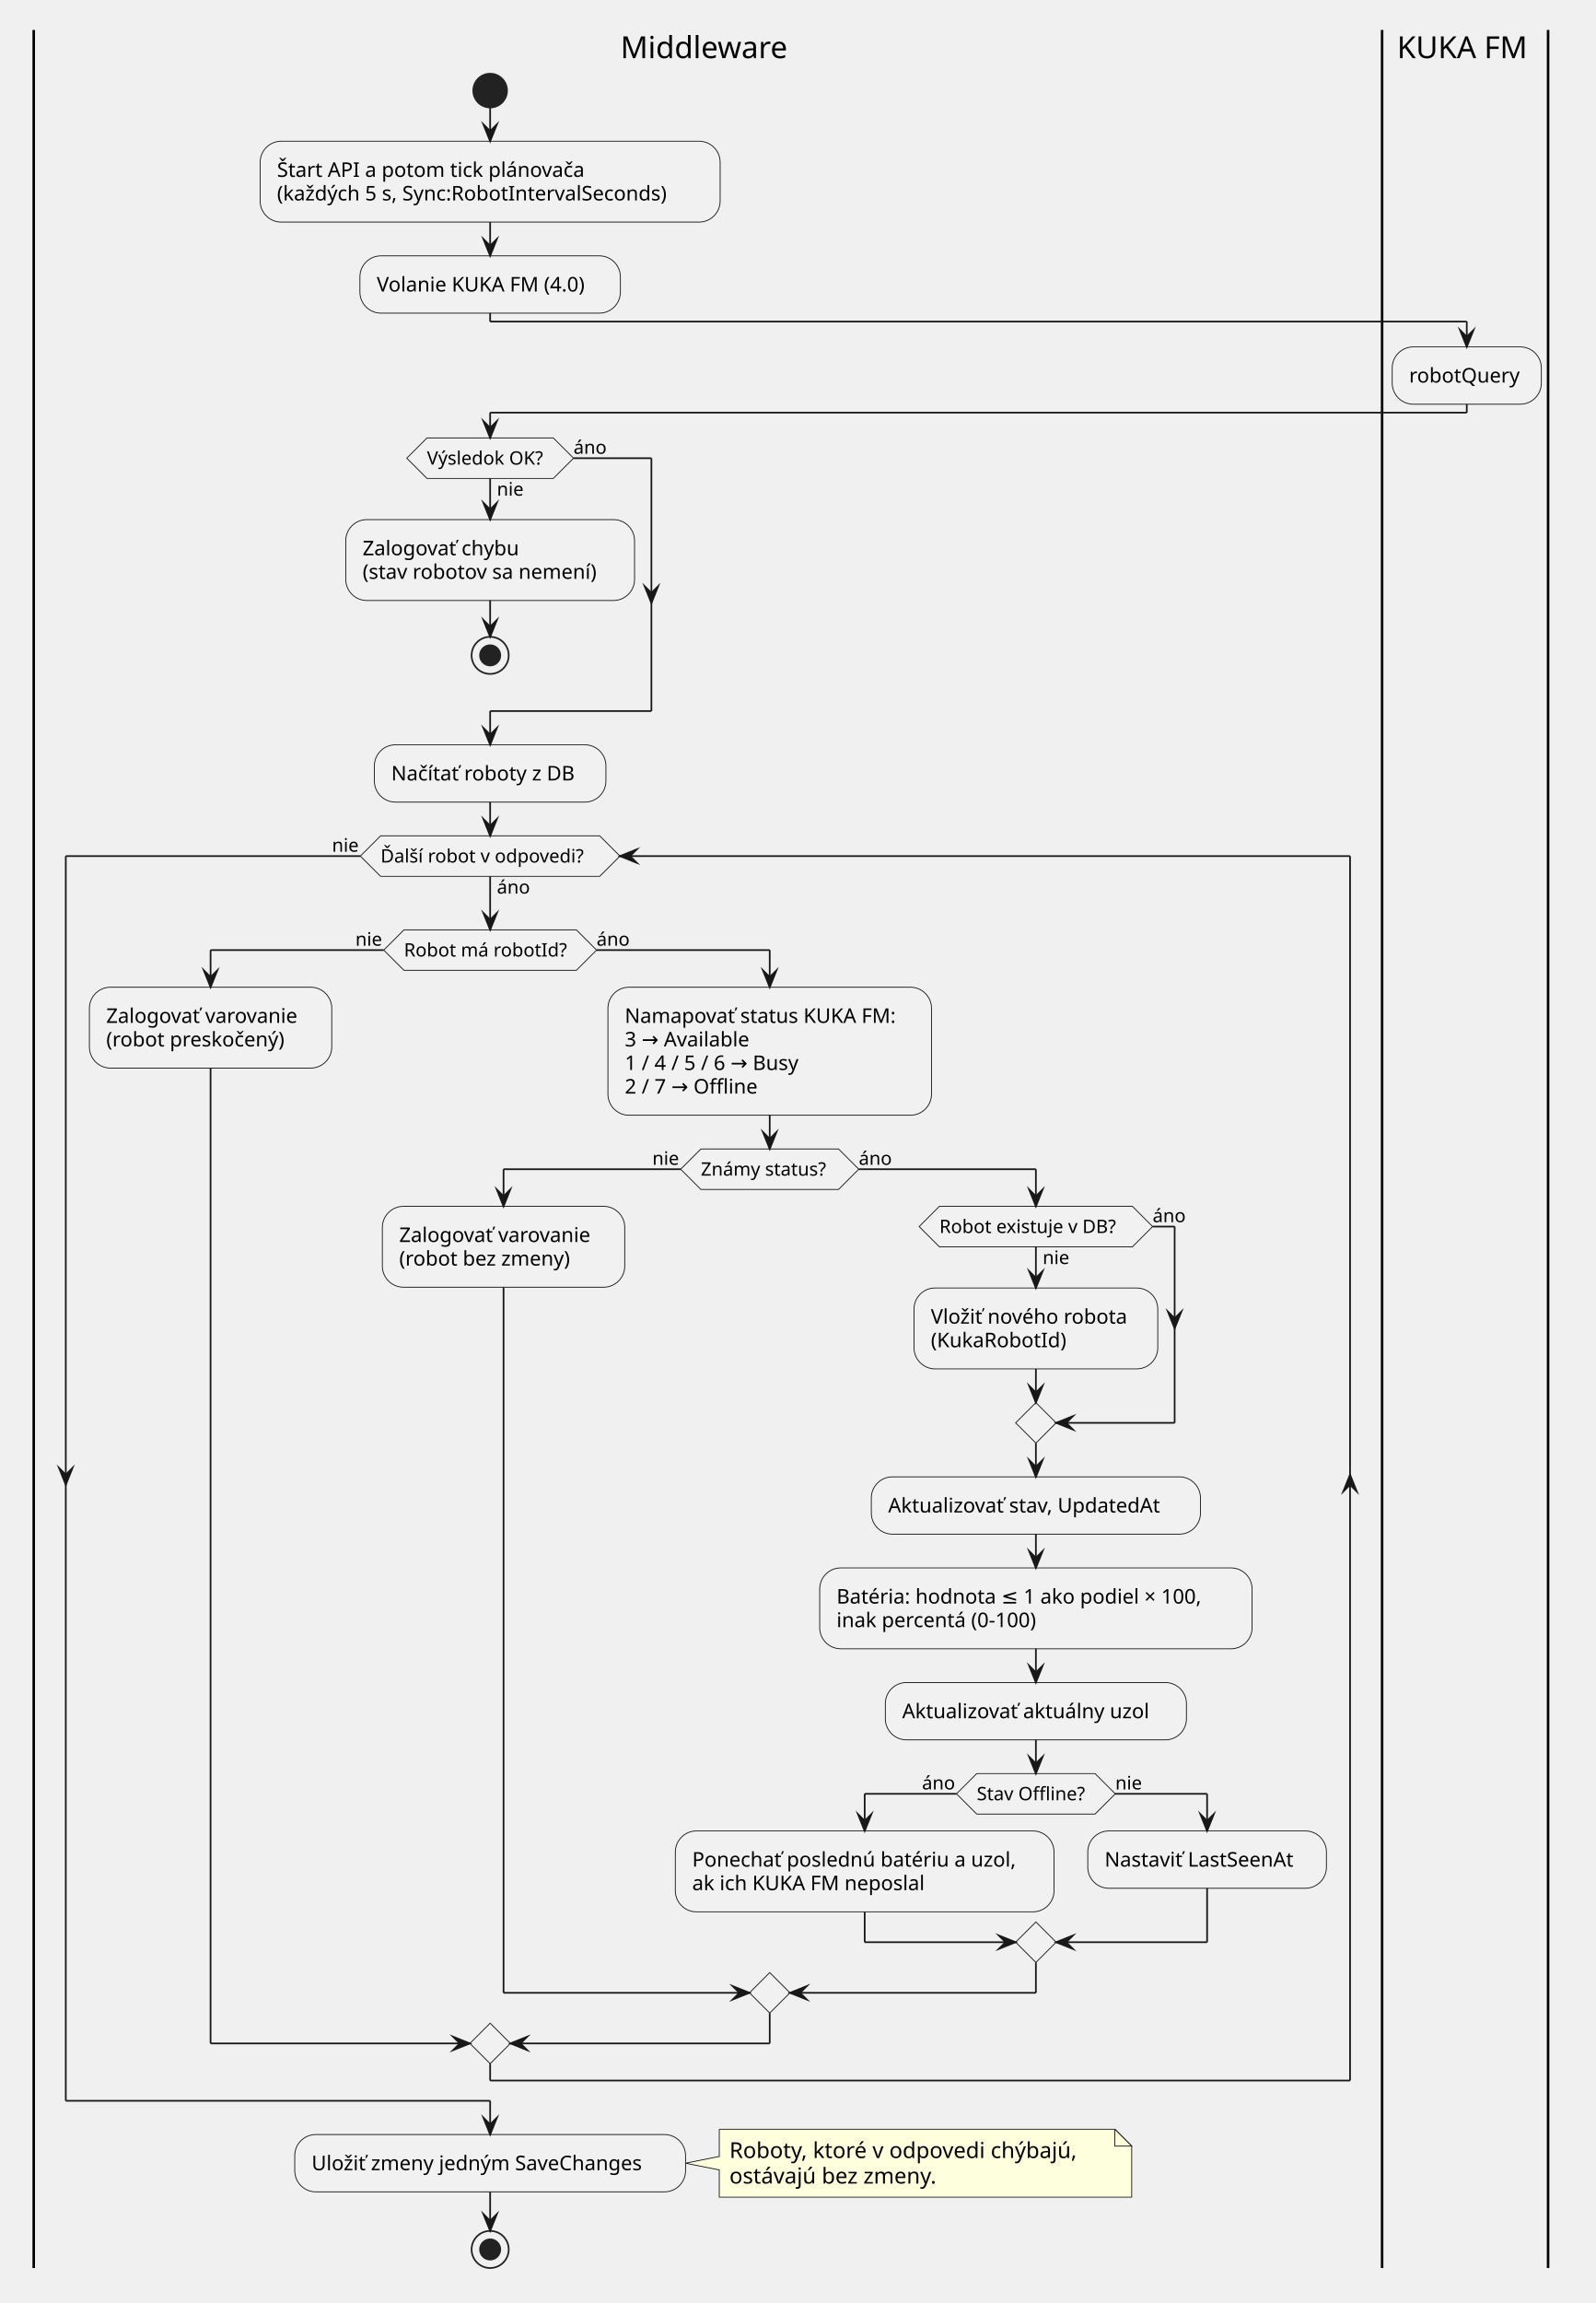
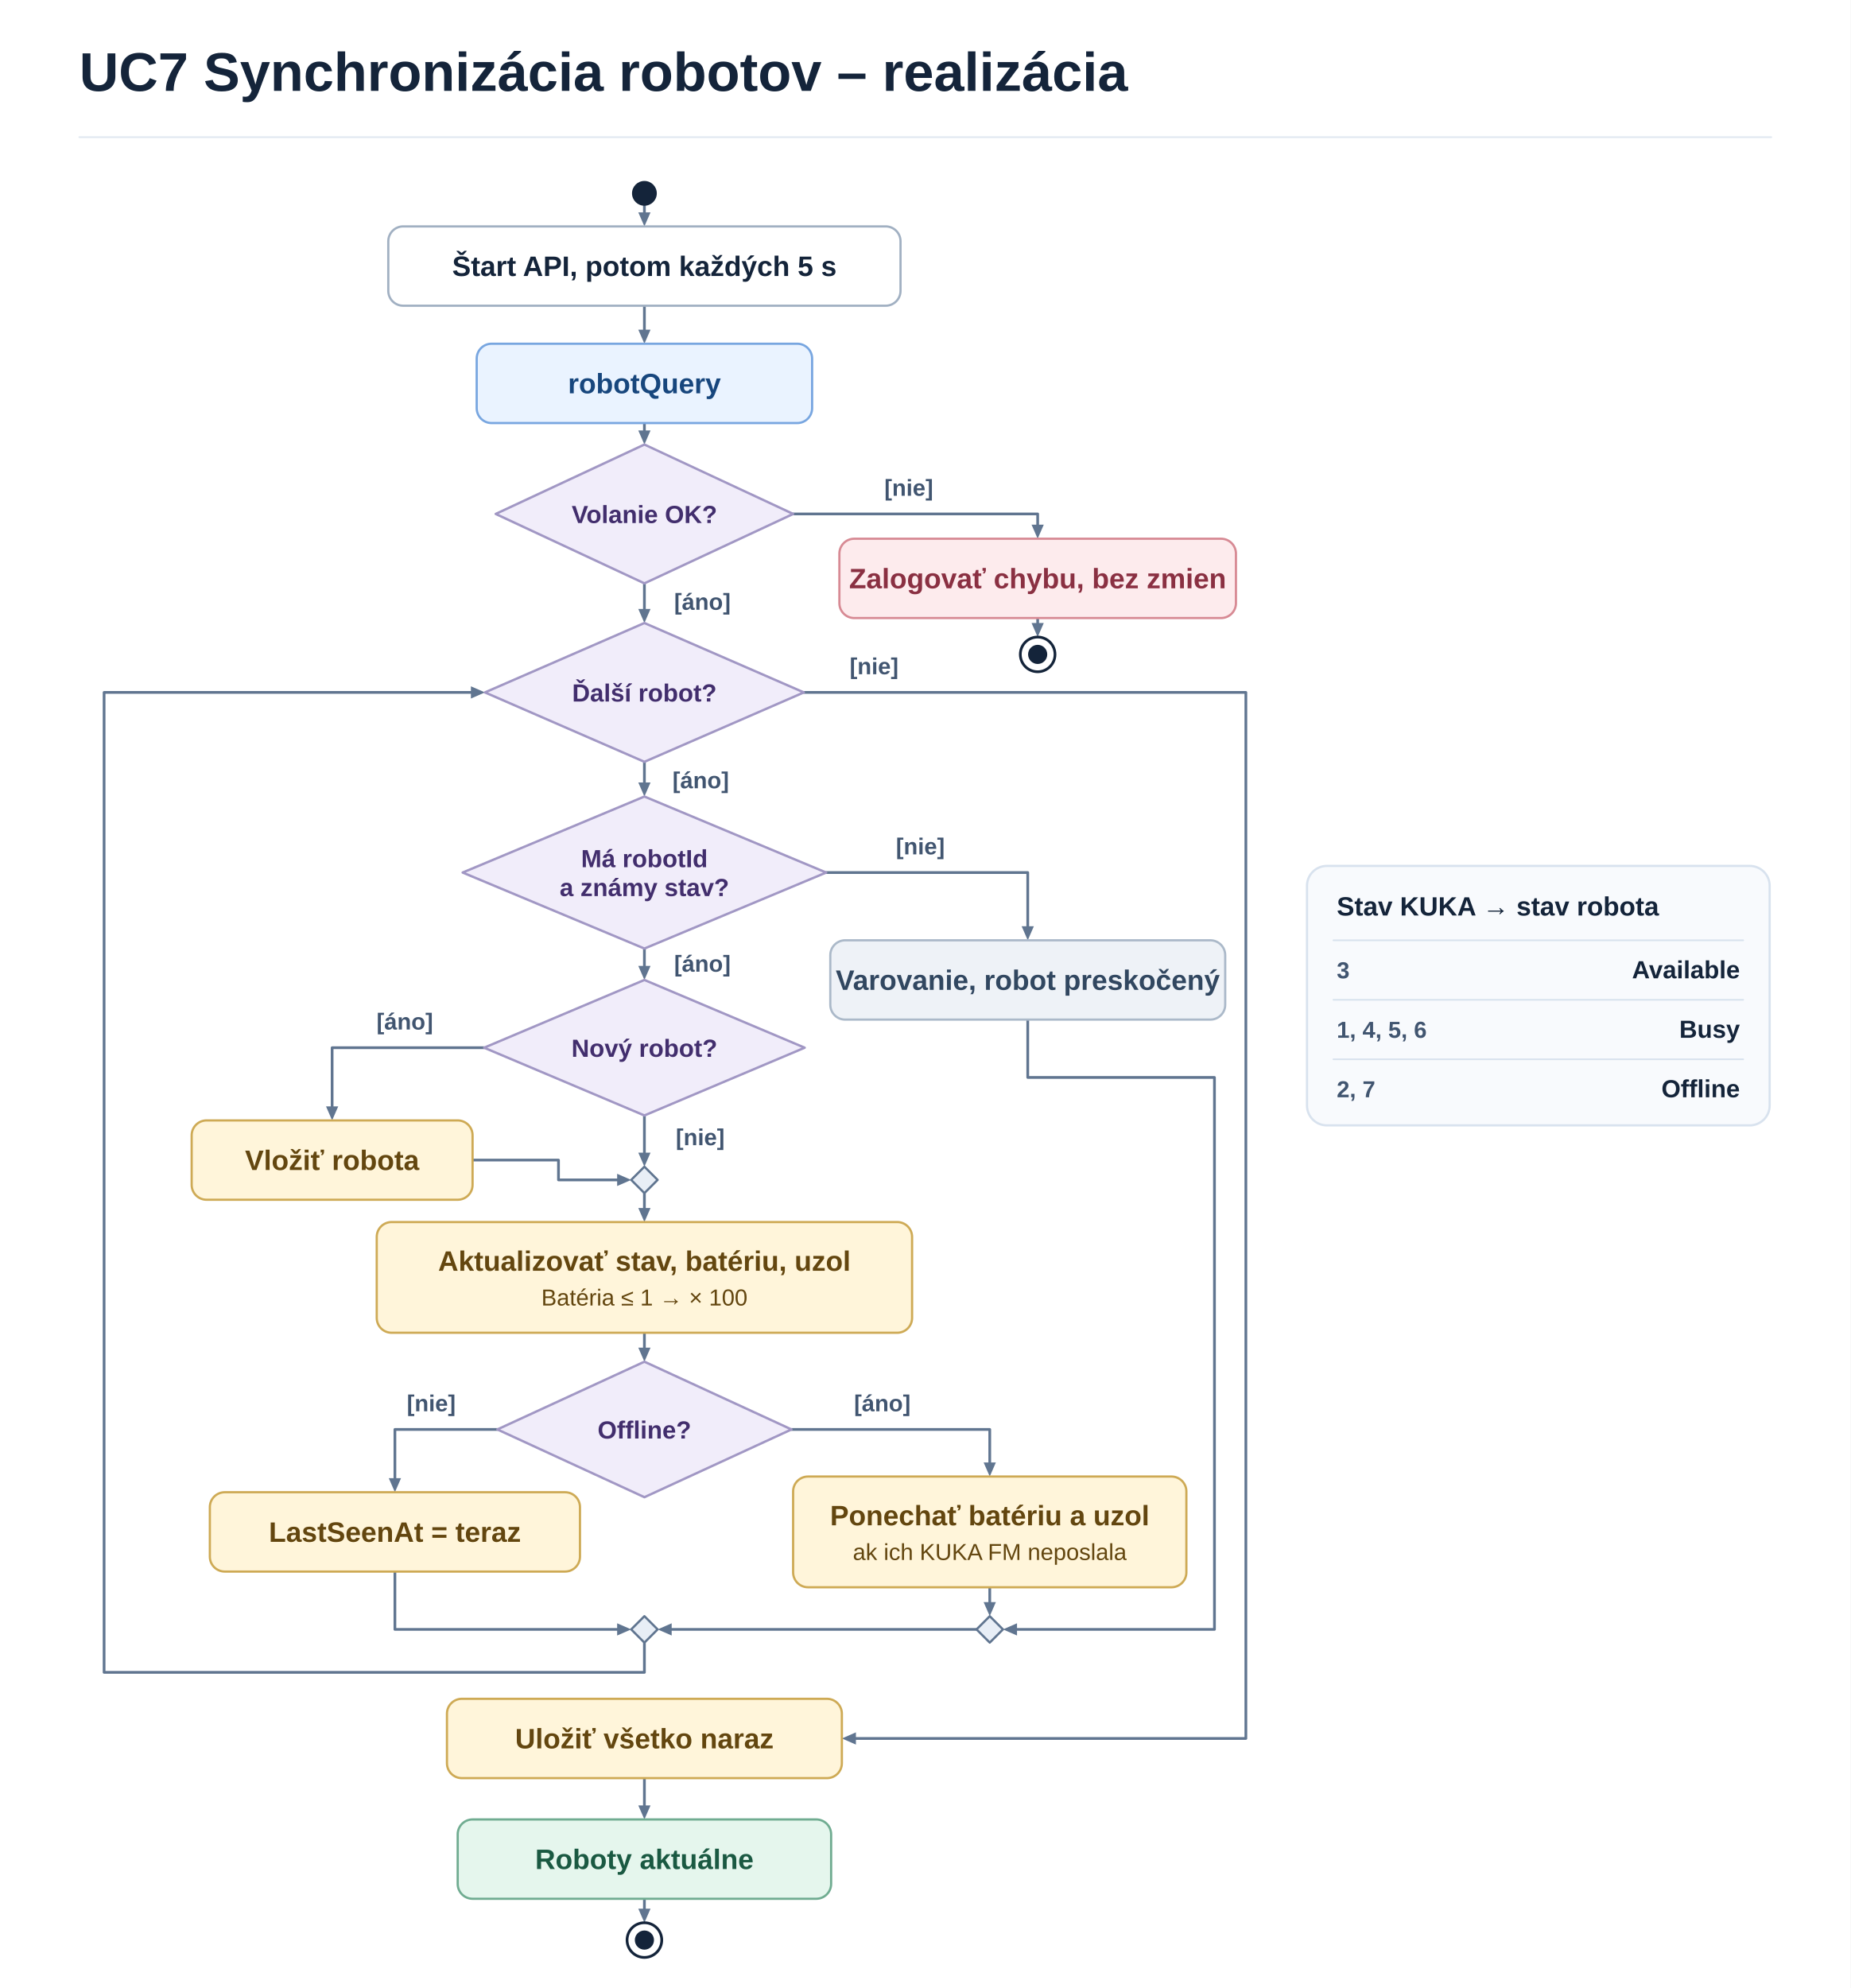
- <svg xmlns="http://www.w3.org/2000/svg" version="1.1" data-diagram-type="ACTIVITY" style="width:946px;height:1365px;background:#FFFFFF;" width="946px" height="1365px" viewBox="0 0 946 1365" zoomAndPan="magnify" preserveAspectRatio="none" contentStyleType="text/css">
-   <defs />
-   <g font-family="sans-serif" lengthAdjust="spacing">
-     <rect x="20" y="17.745" width="899.667" height="20.953" fill="none" style="stroke:none;" />
-     <ellipse cx="290.594" cy="53.698" rx="10" ry="10" fill="#222" style="stroke:#222;stroke-width:1;" />
-     <rect x="154.24" y="83.698" width="272.709" height="47.938" fill="#F1F1F1" style="stroke:#181818;stroke-width:0.5;" rx="12.5" ry="12.5" />
-     <text x="164.24" y="104.837" fill="#000" font-size="12" textLength="196.664">Štart API a potom tick plánovača</text>
-     <text x="164.24" y="118.806" fill="#000" font-size="12" textLength="252.709">(každých 5 s, Sync:RobotIntervalSeconds)</text>
-     <rect x="213.375" y="151.636" width="154.438" height="33.969" fill="#F1F1F1" style="stroke:#181818;stroke-width:0.5;" rx="12.5" ry="12.5" />
-     <text x="223.375" y="172.774" fill="#000" font-size="12" textLength="134.438">Volanie KUKA FM (4.0)</text>
-     <rect x="204.99" y="307.976" width="171.207" height="47.938" fill="#F1F1F1" style="stroke:#181818;stroke-width:0.5;" rx="12.5" ry="12.5" />
-     <text x="214.99" y="329.114" fill="#000" font-size="12" textLength="100.711">Zalogovať chybu</text>
-     <text x="214.99" y="343.083" fill="#000" font-size="12" textLength="151.207">(stav robotov sa nemení)</text>
-     <ellipse cx="290.594" cy="388.444" rx="11" ry="11" fill="none" style="stroke:#222;stroke-width:1;" />
-     <ellipse cx="290.594" cy="388.444" rx="6" ry="6" fill="#222" style="stroke:#222;stroke-width:1;" />
-     <polygon points="253.155,259.573,328.033,259.573,340.033,271.573,328.033,283.573,253.155,283.573,241.155,271.573,253.155,259.573" fill="#F1F1F1" style="stroke:#181818;stroke-width:0.5;stroke-linejoin:miter;stroke-miterlimit:10;" />
-     <text x="294.594" y="293.784" fill="#000" font-size="11" textLength="16.795">nie</text>
-     <text x="253.155" y="275.381" fill="#000" font-size="11" textLength="74.878">Výsledok OK?</text>
-     <text x="340.033" y="268.979" fill="#000" font-size="11" textLength="20.442">áno</text>
-     <rect x="221.953" y="441.444" width="137.281" height="33.969" fill="#F1F1F1" style="stroke:#181818;stroke-width:0.5;" rx="12.5" ry="12.5" />
-     <text x="231.953" y="462.583" fill="#000" font-size="12" textLength="117.281">Načítať roboty z DB</text>
-     <polygon points="239.499,551.124,341.689,551.124,353.689,563.124,341.689,575.124,239.499,575.124,227.499,563.124,239.499,551.124" fill="#F1F1F1" style="stroke:#181818;stroke-width:0.5;stroke-linejoin:miter;stroke-miterlimit:10;" />
-     <text x="239.499" y="566.932" fill="#000" font-size="11" textLength="102.19">Robot má robotId?</text>
-     <text x="210.703" y="560.529" fill="#000" font-size="11" textLength="16.795">nie</text>
-     <text x="353.689" y="560.529" fill="#000" font-size="11" textLength="20.442">áno</text>
-     <rect x="53" y="585.124" width="143.691" height="47.938" fill="#F1F1F1" style="stroke:#181818;stroke-width:0.5;" rx="12.5" ry="12.5" />
-     <text x="63" y="606.262" fill="#000" font-size="12" textLength="123.691">Zalogovať varovanie</text>
-     <text x="63" y="620.231" fill="#000" font-size="12" textLength="114.281">(robot preskočený)</text>
-     <rect x="360.423" y="585.124" width="191.838" height="75.875" fill="#F1F1F1" style="stroke:#181818;stroke-width:0.5;" rx="12.5" ry="12.5" />
-     <text x="370.423" y="606.262" fill="#000" font-size="12" textLength="171.838">Namapovať status KUKA FM:</text>
-     <text x="370.423" y="620.231" fill="#000" font-size="12" textLength="80.338">3 → Available</text>
-     <text x="370.423" y="634.2" fill="#000" font-size="12" textLength="112.43">1 / 4 / 5 / 6 → Busy</text>
-     <text x="370.423" y="648.168" fill="#000" font-size="12" textLength="84.176">2 / 7 → Offline</text>
-     <polygon points="415.538,680.999,497.146,680.999,509.146,692.999,497.146,704.999,415.538,704.999,403.538,692.999,415.538,680.999" fill="#F1F1F1" style="stroke:#181818;stroke-width:0.5;stroke-linejoin:miter;stroke-miterlimit:10;" />
-     <text x="415.538" y="696.807" fill="#000" font-size="11" textLength="81.608">Známy status?</text>
-     <text x="386.743" y="690.404" fill="#000" font-size="11" textLength="16.795">nie</text>
-     <text x="509.146" y="690.404" fill="#000" font-size="11" textLength="20.442">áno</text>
-     <rect x="226.691" y="714.999" width="143.691" height="47.938" fill="#F1F1F1" style="stroke:#181818;stroke-width:0.5;" rx="12.5" ry="12.5" />
-     <text x="236.691" y="736.137" fill="#000" font-size="12" textLength="123.691">Zalogovať varovanie</text>
-     <text x="236.691" y="750.106" fill="#000" font-size="12" textLength="110.309">(robot bez zmeny)</text>
-     <rect x="541.886" y="763.401" width="144.523" height="47.938" fill="#F1F1F1" style="stroke:#181818;stroke-width:0.5;" rx="12.5" ry="12.5" />
-     <text x="551.886" y="784.54" fill="#000" font-size="12" textLength="124.523">Vložiť nového robota</text>
-     <text x="551.886" y="798.508" fill="#000" font-size="12" textLength="85.641">(KukaRobotId)</text>
-     <polygon points="556.935,714.999,671.36,714.999,683.36,726.999,671.36,738.999,556.935,738.999,544.935,726.999,556.935,714.999" fill="#F1F1F1" style="stroke:#181818;stroke-width:0.5;stroke-linejoin:miter;stroke-miterlimit:10;" />
-     <text x="618.147" y="749.209" fill="#000" font-size="11" textLength="16.795">nie</text>
-     <text x="556.935" y="730.807" fill="#000" font-size="11" textLength="114.426">Robot existuje v DB?</text>
-     <text x="683.36" y="724.404" fill="#000" font-size="11" textLength="20.442">áno</text>
-     <polygon points="614.147,831.338,626.147,843.338,614.147,855.338,602.147,843.338,614.147,831.338" fill="#F1F1F1" style="stroke:#181818;stroke-width:0.5;stroke-linejoin:miter;stroke-miterlimit:10;" />
-     <rect x="516.579" y="875.338" width="195.137" height="33.969" fill="#F1F1F1" style="stroke:#181818;stroke-width:0.5;" rx="12.5" ry="12.5" />
-     <text x="526.579" y="896.477" fill="#000" font-size="12" textLength="175.137">Aktualizovať stav, UpdatedAt</text>
-     <rect x="485.976" y="929.307" width="256.344" height="47.938" fill="#F1F1F1" style="stroke:#181818;stroke-width:0.5;" rx="12.5" ry="12.5" />
-     <text x="495.976" y="950.446" fill="#000" font-size="12" textLength="236.344">Batéria: hodnota ≤ 1 ako podiel × 100,</text>
-     <text x="495.976" y="964.415" fill="#000" font-size="12" textLength="130.682">inak percentá (0-100)</text>
-     <rect x="524.894" y="997.245" width="178.508" height="33.969" fill="#F1F1F1" style="stroke:#181818;stroke-width:0.5;" rx="12.5" ry="12.5" />
-     <text x="534.894" y="1018.383" fill="#000" font-size="12" textLength="158.508">Aktualizovať aktuálny uzol</text>
-     <polygon points="579.08,1051.213,649.215,1051.213,661.215,1063.213,649.215,1075.213,579.08,1075.213,567.08,1063.213,579.08,1051.213" fill="#F1F1F1" style="stroke:#181818;stroke-width:0.5;stroke-linejoin:miter;stroke-miterlimit:10;" />
-     <text x="579.08" y="1067.021" fill="#000" font-size="11" textLength="70.136">Stav Offline?</text>
-     <text x="546.637" y="1060.619" fill="#000" font-size="11" textLength="20.442">áno</text>
-     <text x="661.215" y="1060.619" fill="#000" font-size="11" textLength="16.795">nie</text>
-     <rect x="400.383" y="1085.213" width="224.521" height="47.938" fill="#F1F1F1" style="stroke:#181818;stroke-width:0.5;" rx="12.5" ry="12.5" />
-     <text x="410.383" y="1106.352" fill="#000" font-size="12" textLength="204.521">Ponechať poslednú batériu a uzol,</text>
-     <text x="410.383" y="1120.321" fill="#000" font-size="12" textLength="147.305">ak ich KUKA FM neposlal</text>
-     <rect x="644.904" y="1085.213" width="141.494" height="33.969" fill="#F1F1F1" style="stroke:#181818;stroke-width:0.5;" rx="12.5" ry="12.5" />
-     <text x="654.904" y="1106.352" fill="#000" font-size="12" textLength="121.494">Nastaviť LastSeenAt</text>
-     <polygon points="614.147,1139.151,626.147,1151.151,614.147,1163.151,602.147,1151.151,614.147,1139.151" fill="#F1F1F1" style="stroke:#181818;stroke-width:0.5;stroke-linejoin:miter;stroke-miterlimit:10;" />
-     <polygon points="456.342,1169.151,468.342,1181.151,456.342,1193.151,444.342,1181.151,456.342,1169.151" fill="#F1F1F1" style="stroke:#181818;stroke-width:0.5;stroke-linejoin:miter;stroke-miterlimit:10;" />
-     <polygon points="290.594,1199.151,302.594,1211.151,290.594,1223.151,278.594,1211.151,290.594,1199.151" fill="#F1F1F1" style="stroke:#181818;stroke-width:0.5;stroke-linejoin:miter;stroke-miterlimit:10;" />
-     <polygon points="225.639,495.413,355.549,495.413,367.549,507.413,355.549,519.413,225.639,519.413,213.639,507.413,225.639,495.413" fill="#F1F1F1" style="stroke:#181818;stroke-width:0.5;stroke-linejoin:miter;stroke-miterlimit:10;" />
-     <text x="294.594" y="529.624" fill="#000" font-size="11" textLength="20.442">áno</text>
-     <text x="225.639" y="511.221" fill="#000" font-size="11" textLength="129.911">Ďalší robot v odpovedi?</text>
-     <text x="196.843" y="504.819" fill="#000" font-size="11" textLength="16.795">nie</text>
-     <path d="M426.444,1262.002 L426.444,1278.135 L406.444,1282.135 L426.444,1286.135 L426.444,1302.268 A0,0 0 0 0 426.444,1302.268 L670.951,1302.268 A0,0 0 0 0 670.951,1302.268 L670.951,1272.002 L660.951,1262.002 L426.444,1262.002 A0,0 0 0 0 426.444,1262.002" style="stroke:#181818;stroke-width:0.5;" fill="#FEFFDD" />
-     <path d="M660.951,1262.002 L660.951,1272.002 L670.951,1272.002 L660.951,1262.002" style="stroke:#181818;stroke-width:0.5;" fill="#FEFFDD" />
-     <text x="432.444" y="1279.069" fill="#000" font-size="13" textLength="223.507">Roboty, ktoré v odpovedi chýbajú,</text>
-     <text x="432.444" y="1294.202" fill="#000" font-size="13" textLength="134.189">ostávajú bez zmeny.</text>
-     <rect x="174.744" y="1265.151" width="231.699" height="33.969" fill="#F1F1F1" style="stroke:#181818;stroke-width:0.5;" rx="12.5" ry="12.5" />
-     <text x="184.744" y="1286.29" fill="#000" font-size="12" textLength="211.699">Uložiť zmeny jedným SaveChanges</text>
-     <ellipse cx="290.594" cy="1333.268" rx="11" ry="11" fill="none" style="stroke:#222;stroke-width:1;" />
-     <ellipse cx="290.594" cy="1333.268" rx="6" ry="6" fill="#222" style="stroke:#222;stroke-width:1;" />
-     <line x1="20" y1="17.745" x2="20" y2="1344.268" style="stroke:#000;stroke-width:1.5;" />
-     <rect x="825.398" y="205.604" width="88.408" height="33.969" fill="#F1F1F1" style="stroke:#181818;stroke-width:0.5;" rx="12.5" ry="12.5" />
-     <text x="835.398" y="226.743" fill="#000" font-size="12" textLength="68.408">robotQuery</text>
-     <line x1="819.398" y1="17.745" x2="819.398" y2="1344.268" style="stroke:#000;stroke-width:1.5;" />
-     <line x1="917.807" y1="17.745" x2="917.807" y2="1344.268" style="stroke:#000;stroke-width:1.5;" />
-     <line x1="290.594" y1="63.698" x2="290.594" y2="83.698" style="stroke:#181818;stroke-width:1;" />
-     <polygon points="286.594,73.698,290.594,83.698,294.594,73.698,290.594,77.698" fill="#181818" style="stroke:#181818;stroke-width:1;stroke-linejoin:miter;stroke-miterlimit:10;" />
-     <line x1="290.594" y1="131.636" x2="290.594" y2="151.636" style="stroke:#181818;stroke-width:1;" />
-     <polygon points="286.594,141.636,290.594,151.636,294.594,141.636,290.594,145.636" fill="#181818" style="stroke:#181818;stroke-width:1;stroke-linejoin:miter;stroke-miterlimit:10;" />
-     <line x1="290.594" y1="355.913" x2="290.594" y2="377.444" style="stroke:#181818;stroke-width:1;" />
-     <polygon points="286.594,367.444,290.594,377.444,294.594,367.444,290.594,371.444" fill="#181818" style="stroke:#181818;stroke-width:1;stroke-linejoin:miter;stroke-miterlimit:10;" />
-     <line x1="290.594" y1="283.573" x2="290.594" y2="307.976" style="stroke:#181818;stroke-width:1;" />
-     <polygon points="286.594,297.976,290.594,307.976,294.594,297.976,290.594,301.976" fill="#181818" style="stroke:#181818;stroke-width:1;stroke-linejoin:miter;stroke-miterlimit:10;" />
-     <line x1="340.033" y1="271.573" x2="386.198" y2="271.573" style="stroke:#181818;stroke-width:1;" />
-     <polygon points="382.198,347.444,386.198,357.444,390.198,347.444,386.198,351.444" fill="#181818" style="stroke:#181818;stroke-width:1;stroke-linejoin:miter;stroke-miterlimit:10;" />
-     <line x1="386.198" y1="271.573" x2="386.198" y2="421.444" style="stroke:#181818;stroke-width:1;" />
-     <line x1="386.198" y1="421.444" x2="290.594" y2="421.444" style="stroke:#181818;stroke-width:1;" />
-     <line x1="290.594" y1="421.444" x2="290.594" y2="441.444" style="stroke:#181818;stroke-width:1;" />
-     <polygon points="286.594,431.444,290.594,441.444,294.594,431.444,290.594,435.444" fill="#181818" style="stroke:#181818;stroke-width:1;stroke-linejoin:miter;stroke-miterlimit:10;" />
-     <line x1="614.147" y1="738.999" x2="614.147" y2="763.401" style="stroke:#181818;stroke-width:1;" />
-     <polygon points="610.147,753.401,614.147,763.401,618.147,753.401,614.147,757.401" fill="#181818" style="stroke:#181818;stroke-width:1;stroke-linejoin:miter;stroke-miterlimit:10;" />
-     <line x1="683.36" y1="726.999" x2="696.409" y2="726.999" style="stroke:#181818;stroke-width:1;" />
-     <polygon points="692.409,777.37,696.409,787.37,700.409,777.37,696.409,781.37" fill="#181818" style="stroke:#181818;stroke-width:1;stroke-linejoin:miter;stroke-miterlimit:10;" />
-     <line x1="696.409" y1="726.999" x2="696.409" y2="843.338" style="stroke:#181818;stroke-width:1;" />
-     <line x1="696.409" y1="843.338" x2="626.147" y2="843.338" style="stroke:#181818;stroke-width:1;" />
-     <polygon points="636.147,839.338,626.147,843.338,636.147,847.338,632.147,843.338" fill="#181818" style="stroke:#181818;stroke-width:1;stroke-linejoin:miter;stroke-miterlimit:10;" />
-     <line x1="614.147" y1="811.338" x2="614.147" y2="831.338" style="stroke:#181818;stroke-width:1;" />
-     <polygon points="610.147,821.338,614.147,831.338,618.147,821.338,614.147,825.338" fill="#181818" style="stroke:#181818;stroke-width:1;stroke-linejoin:miter;stroke-miterlimit:10;" />
-     <line x1="614.147" y1="855.338" x2="614.147" y2="875.338" style="stroke:#181818;stroke-width:1;" />
-     <polygon points="610.147,865.338,614.147,875.338,618.147,865.338,614.147,869.338" fill="#181818" style="stroke:#181818;stroke-width:1;stroke-linejoin:miter;stroke-miterlimit:10;" />
-     <line x1="614.147" y1="909.307" x2="614.147" y2="929.307" style="stroke:#181818;stroke-width:1;" />
-     <polygon points="610.147,919.307,614.147,929.307,618.147,919.307,614.147,923.307" fill="#181818" style="stroke:#181818;stroke-width:1;stroke-linejoin:miter;stroke-miterlimit:10;" />
-     <line x1="614.147" y1="977.245" x2="614.147" y2="997.245" style="stroke:#181818;stroke-width:1;" />
-     <polygon points="610.147,987.245,614.147,997.245,618.147,987.245,614.147,991.245" fill="#181818" style="stroke:#181818;stroke-width:1;stroke-linejoin:miter;stroke-miterlimit:10;" />
-     <line x1="567.08" y1="1063.213" x2="512.644" y2="1063.213" style="stroke:#181818;stroke-width:1;" />
-     <line x1="512.644" y1="1063.213" x2="512.644" y2="1085.213" style="stroke:#181818;stroke-width:1;" />
-     <polygon points="508.644,1075.213,512.644,1085.213,516.644,1075.213,512.644,1079.213" fill="#181818" style="stroke:#181818;stroke-width:1;stroke-linejoin:miter;stroke-miterlimit:10;" />
-     <line x1="661.215" y1="1063.213" x2="715.651" y2="1063.213" style="stroke:#181818;stroke-width:1;" />
-     <line x1="715.651" y1="1063.213" x2="715.651" y2="1085.213" style="stroke:#181818;stroke-width:1;" />
-     <polygon points="711.651,1075.213,715.651,1085.213,719.651,1075.213,715.651,1079.213" fill="#181818" style="stroke:#181818;stroke-width:1;stroke-linejoin:miter;stroke-miterlimit:10;" />
-     <line x1="512.644" y1="1133.151" x2="512.644" y2="1151.151" style="stroke:#181818;stroke-width:1;" />
-     <line x1="512.644" y1="1151.151" x2="602.147" y2="1151.151" style="stroke:#181818;stroke-width:1;" />
-     <polygon points="592.147,1147.151,602.147,1151.151,592.147,1155.151,596.147,1151.151" fill="#181818" style="stroke:#181818;stroke-width:1;stroke-linejoin:miter;stroke-miterlimit:10;" />
-     <line x1="715.651" y1="1119.182" x2="715.651" y2="1151.151" style="stroke:#181818;stroke-width:1;" />
-     <line x1="715.651" y1="1151.151" x2="626.147" y2="1151.151" style="stroke:#181818;stroke-width:1;" />
-     <polygon points="636.147,1147.151,626.147,1151.151,636.147,1155.151,632.147,1151.151" fill="#181818" style="stroke:#181818;stroke-width:1;stroke-linejoin:miter;stroke-miterlimit:10;" />
-     <line x1="614.147" y1="1031.213" x2="614.147" y2="1051.213" style="stroke:#181818;stroke-width:1;" />
-     <polygon points="610.147,1041.213,614.147,1051.213,618.147,1041.213,614.147,1045.213" fill="#181818" style="stroke:#181818;stroke-width:1;stroke-linejoin:miter;stroke-miterlimit:10;" />
-     <line x1="403.538" y1="692.999" x2="298.537" y2="692.999" style="stroke:#181818;stroke-width:1;" />
-     <line x1="298.537" y1="692.999" x2="298.537" y2="714.999" style="stroke:#181818;stroke-width:1;" />
-     <polygon points="294.537,704.999,298.537,714.999,302.537,704.999,298.537,708.999" fill="#181818" style="stroke:#181818;stroke-width:1;stroke-linejoin:miter;stroke-miterlimit:10;" />
-     <line x1="509.146" y1="692.999" x2="614.147" y2="692.999" style="stroke:#181818;stroke-width:1;" />
-     <line x1="614.147" y1="692.999" x2="614.147" y2="714.999" style="stroke:#181818;stroke-width:1;" />
-     <polygon points="610.147,704.999,614.147,714.999,618.147,704.999,614.147,708.999" fill="#181818" style="stroke:#181818;stroke-width:1;stroke-linejoin:miter;stroke-miterlimit:10;" />
-     <line x1="298.537" y1="762.936" x2="298.537" y2="1181.151" style="stroke:#181818;stroke-width:1;" />
-     <line x1="298.537" y1="1181.151" x2="444.342" y2="1181.151" style="stroke:#181818;stroke-width:1;" />
-     <polygon points="434.342,1177.151,444.342,1181.151,434.342,1185.151,438.342,1181.151" fill="#181818" style="stroke:#181818;stroke-width:1;stroke-linejoin:miter;stroke-miterlimit:10;" />
-     <line x1="614.147" y1="1163.151" x2="614.147" y2="1181.151" style="stroke:#181818;stroke-width:1;" />
-     <line x1="614.147" y1="1181.151" x2="468.342" y2="1181.151" style="stroke:#181818;stroke-width:1;" />
-     <polygon points="478.342,1177.151,468.342,1181.151,478.342,1185.151,474.342,1181.151" fill="#181818" style="stroke:#181818;stroke-width:1;stroke-linejoin:miter;stroke-miterlimit:10;" />
-     <line x1="456.342" y1="660.999" x2="456.342" y2="680.999" style="stroke:#181818;stroke-width:1;" />
-     <polygon points="452.342,670.999,456.342,680.999,460.342,670.999,456.342,674.999" fill="#181818" style="stroke:#181818;stroke-width:1;stroke-linejoin:miter;stroke-miterlimit:10;" />
-     <line x1="227.499" y1="563.124" x2="124.846" y2="563.124" style="stroke:#181818;stroke-width:1;" />
-     <line x1="124.846" y1="563.124" x2="124.846" y2="585.124" style="stroke:#181818;stroke-width:1;" />
-     <polygon points="120.846,575.124,124.846,585.124,128.846,575.124,124.846,579.124" fill="#181818" style="stroke:#181818;stroke-width:1;stroke-linejoin:miter;stroke-miterlimit:10;" />
-     <line x1="353.689" y1="563.124" x2="456.342" y2="563.124" style="stroke:#181818;stroke-width:1;" />
-     <line x1="456.342" y1="563.124" x2="456.342" y2="585.124" style="stroke:#181818;stroke-width:1;" />
-     <polygon points="452.342,575.124,456.342,585.124,460.342,575.124,456.342,579.124" fill="#181818" style="stroke:#181818;stroke-width:1;stroke-linejoin:miter;stroke-miterlimit:10;" />
-     <line x1="124.846" y1="633.061" x2="124.846" y2="1211.151" style="stroke:#181818;stroke-width:1;" />
-     <line x1="124.846" y1="1211.151" x2="278.594" y2="1211.151" style="stroke:#181818;stroke-width:1;" />
-     <polygon points="268.594,1207.151,278.594,1211.151,268.594,1215.151,272.594,1211.151" fill="#181818" style="stroke:#181818;stroke-width:1;stroke-linejoin:miter;stroke-miterlimit:10;" />
-     <line x1="456.342" y1="1193.151" x2="456.342" y2="1211.151" style="stroke:#181818;stroke-width:1;" />
-     <line x1="456.342" y1="1211.151" x2="302.594" y2="1211.151" style="stroke:#181818;stroke-width:1;" />
-     <polygon points="312.594,1207.151,302.594,1211.151,312.594,1215.151,308.594,1211.151" fill="#181818" style="stroke:#181818;stroke-width:1;stroke-linejoin:miter;stroke-miterlimit:10;" />
-     <line x1="290.594" y1="519.413" x2="290.594" y2="551.124" style="stroke:#181818;stroke-width:1;" />
-     <polygon points="286.594,541.124,290.594,551.124,294.594,541.124,290.594,545.124" fill="#181818" style="stroke:#181818;stroke-width:1;stroke-linejoin:miter;stroke-miterlimit:10;" />
-     <line x1="290.594" y1="1223.151" x2="290.594" y2="1233.151" style="stroke:#181818;stroke-width:1;" />
-     <line x1="290.594" y1="1233.151" x2="800.398" y2="1233.151" style="stroke:#181818;stroke-width:1;" />
-     <polygon points="796.398,884.034,800.398,874.034,804.398,884.034,800.398,880.034" fill="#181818" style="stroke:#181818;stroke-width:1;stroke-linejoin:miter;stroke-miterlimit:10;" />
-     <line x1="800.398" y1="507.413" x2="800.398" y2="1233.151" style="stroke:#181818;stroke-width:1;" />
-     <line x1="800.398" y1="507.413" x2="367.549" y2="507.413" style="stroke:#181818;stroke-width:1;" />
-     <polygon points="377.549,503.413,367.549,507.413,377.549,511.413,373.549,507.413" fill="#181818" style="stroke:#181818;stroke-width:1;stroke-linejoin:miter;stroke-miterlimit:10;" />
-     <line x1="213.639" y1="507.413" x2="39" y2="507.413" style="stroke:#181818;stroke-width:1;" />
-     <polygon points="35,870.034,39,880.034,43,870.034,39,874.034" fill="#181818" style="stroke:#181818;stroke-width:1;stroke-linejoin:miter;stroke-miterlimit:10;" />
-     <line x1="39" y1="507.413" x2="39" y2="1245.151" style="stroke:#181818;stroke-width:1;" />
-     <line x1="39" y1="1245.151" x2="290.594" y2="1245.151" style="stroke:#181818;stroke-width:1;" />
-     <line x1="290.594" y1="1245.151" x2="290.594" y2="1265.151" style="stroke:#181818;stroke-width:1;" />
-     <polygon points="286.594,1255.151,290.594,1265.151,294.594,1255.151,290.594,1259.151" fill="#181818" style="stroke:#181818;stroke-width:1;stroke-linejoin:miter;stroke-miterlimit:10;" />
-     <line x1="290.594" y1="475.413" x2="290.594" y2="495.413" style="stroke:#181818;stroke-width:1;" />
-     <polygon points="286.594,485.413,290.594,495.413,294.594,485.413,290.594,489.413" fill="#181818" style="stroke:#181818;stroke-width:1;stroke-linejoin:miter;stroke-miterlimit:10;" />
-     <line x1="290.594" y1="1299.12" x2="290.594" y2="1322.268" style="stroke:#181818;stroke-width:1;" />
-     <polygon points="286.594,1312.268,290.594,1322.268,294.594,1312.268,290.594,1316.268" fill="#181818" style="stroke:#181818;stroke-width:1;stroke-linejoin:miter;stroke-miterlimit:10;" />
-     <line x1="290.594" y1="185.604" x2="290.594" y2="190.604" style="stroke:#181818;stroke-width:1;" />
-     <line x1="290.594" y1="190.604" x2="869.603" y2="190.604" style="stroke:#181818;stroke-width:1;" />
-     <line x1="869.603" y1="190.604" x2="869.603" y2="205.604" style="stroke:#181818;stroke-width:1;" />
-     <polygon points="865.603,195.604,869.603,205.604,873.603,195.604,869.603,199.604" fill="#181818" style="stroke:#181818;stroke-width:1;stroke-linejoin:miter;stroke-miterlimit:10;" />
-     <line x1="869.603" y1="239.573" x2="869.603" y2="244.573" style="stroke:#181818;stroke-width:1;" />
-     <line x1="869.603" y1="244.573" x2="290.594" y2="244.573" style="stroke:#181818;stroke-width:1;" />
-     <line x1="290.594" y1="244.573" x2="290.594" y2="259.573" style="stroke:#181818;stroke-width:1;" />
-     <polygon points="286.594,249.573,290.594,259.573,294.594,249.573,290.594,253.573" fill="#181818" style="stroke:#181818;stroke-width:1;stroke-linejoin:miter;stroke-miterlimit:10;" />
-     <text x="367.857" y="34.453" fill="#000" font-size="18" textLength="103.685">Middleware</text>
-     <text x="828.252" y="34.453" fill="#000" font-size="18" textLength="80.701">KUKA FM</text>
+ <svg xmlns="http://www.w3.org/2000/svg" width="1120" height="1203" viewBox="0 0 1120 1203" role="img" aria-labelledby="diagram-title" font-family="Segoe UI, Helvetica Neue, Arial, sans-serif">
+   <g>
+     <rect x="0" y="0" width="1120" height="1203" rx="0" fill="#FFFFFF" stroke="none" stroke-width="1.35" />
+     <polyline points="48,83 1072,83" fill="none" stroke="#DFE7F0" stroke-width="1" stroke-linecap="round" stroke-linejoin="round" />
+   </g>
+   <g>
+     <polyline points="390,124.5 390.0,129.5" fill="none" stroke="#607590" stroke-width="1.65" stroke-linecap="round" stroke-linejoin="round" />
+     <polygon points="390,137 386.30,128.50 393.70,128.50" fill="#607590" />
+     <polyline points="390,185 390.0,200.5" fill="none" stroke="#607590" stroke-width="1.65" stroke-linecap="round" stroke-linejoin="round" />
+     <polygon points="390,208 386.30,199.50 393.70,199.50" fill="#607590" />
+     <polyline points="390,256 390.0,261.5" fill="none" stroke="#607590" stroke-width="1.65" stroke-linecap="round" stroke-linejoin="round" />
+     <polygon points="390,269 386.30,260.50 393.70,260.50" fill="#607590" />
+     <polyline points="480,311 628,311 628.0,318.5" fill="none" stroke="#607590" stroke-width="1.65" stroke-linecap="round" stroke-linejoin="round" />
+     <polygon points="628,326 624.30,317.50 631.70,317.50" fill="#607590" />
+     <polyline points="628,374 628.0,378.0" fill="none" stroke="#607590" stroke-width="1.65" stroke-linecap="round" stroke-linejoin="round" />
+     <polygon points="628,385.5 624.30,377.00 631.70,377.00" fill="#607590" />
+     <polyline points="390,353 390.0,369.5" fill="none" stroke="#607590" stroke-width="1.65" stroke-linecap="round" stroke-linejoin="round" />
+     <polygon points="390,377 386.30,368.50 393.70,368.50" fill="#607590" />
+     <polyline points="390,461 390.0,474.5" fill="none" stroke="#607590" stroke-width="1.65" stroke-linecap="round" stroke-linejoin="round" />
+     <polygon points="390,482 386.30,473.50 393.70,473.50" fill="#607590" />
+     <polyline points="486.5,419 754,419 754,1052 517.0,1052.0" fill="none" stroke="#607590" stroke-width="1.65" stroke-linecap="round" stroke-linejoin="round" />
+     <polygon points="509.5,1052 518.00,1048.30 518.00,1055.70" fill="#607590" />
+     <polyline points="500,528 622,528 622.0,561.5" fill="none" stroke="#607590" stroke-width="1.65" stroke-linecap="round" stroke-linejoin="round" />
+     <polygon points="622,569 618.30,560.50 625.70,560.50" fill="#607590" />
+     <polyline points="622,617 622,652 735,652 735,986 614.5,986.0" fill="none" stroke="#607590" stroke-width="1.65" stroke-linecap="round" stroke-linejoin="round" />
+     <polygon points="607,986 615.50,982.30 615.50,989.70" fill="#607590" />
+     <polyline points="390,574 390.0,585.5" fill="none" stroke="#607590" stroke-width="1.65" stroke-linecap="round" stroke-linejoin="round" />
+     <polygon points="390,593 386.30,584.50 393.70,584.50" fill="#607590" />
+     <polyline points="293,634 201,634 201.0,670.5" fill="none" stroke="#607590" stroke-width="1.65" stroke-linecap="round" stroke-linejoin="round" />
+     <polygon points="201,678 197.30,669.50 204.70,669.50" fill="#607590" />
+     <polyline points="390,675 390.0,698.5" fill="none" stroke="#607590" stroke-width="1.65" stroke-linecap="round" stroke-linejoin="round" />
+     <polygon points="390,706 386.30,697.50 393.70,697.50" fill="#607590" />
+     <polyline points="286,702 338,702 338,714 374.5,714.0" fill="none" stroke="#607590" stroke-width="1.65" stroke-linecap="round" stroke-linejoin="round" />
+     <polygon points="382,714 373.50,717.70 373.50,710.30" fill="#607590" />
+     <polyline points="390,722 390.0,732.0" fill="none" stroke="#607590" stroke-width="1.65" stroke-linecap="round" stroke-linejoin="round" />
+     <polygon points="390,739.5 386.30,731.00 393.70,731.00" fill="#607590" />
+     <polyline points="390,806.5 390.0,816.5" fill="none" stroke="#607590" stroke-width="1.65" stroke-linecap="round" stroke-linejoin="round" />
+     <polygon points="390,824 386.30,815.50 393.70,815.50" fill="#607590" />
+     <polyline points="301,865 239,865 239.0,895.5" fill="none" stroke="#607590" stroke-width="1.65" stroke-linecap="round" stroke-linejoin="round" />
+     <polygon points="239,903 235.30,894.50 242.70,894.50" fill="#607590" />
+     <polyline points="479,865 599,865 599.0,886.0" fill="none" stroke="#607590" stroke-width="1.65" stroke-linecap="round" stroke-linejoin="round" />
+     <polygon points="599,893.5 595.30,885.00 602.70,885.00" fill="#607590" />
+     <polyline points="239,951 239,986 374.5,986.0" fill="none" stroke="#607590" stroke-width="1.65" stroke-linecap="round" stroke-linejoin="round" />
+     <polygon points="382,986 373.50,989.70 373.50,982.30" fill="#607590" />
+     <polyline points="599,960.5 599.0,970.5" fill="none" stroke="#607590" stroke-width="1.65" stroke-linecap="round" stroke-linejoin="round" />
+     <polygon points="599,978 595.30,969.50 602.70,969.50" fill="#607590" />
+     <polyline points="591,986 405.5,986.0" fill="none" stroke="#607590" stroke-width="1.65" stroke-linecap="round" stroke-linejoin="round" />
+     <polygon points="398,986 406.50,982.30 406.50,989.70" fill="#607590" />
+     <polyline points="390,994 390,1012 63,1012 63,419 286.0,419.0" fill="none" stroke="#607590" stroke-width="1.65" stroke-linecap="round" stroke-linejoin="round" />
+     <polygon points="293.5,419 285.00,422.70 285.00,415.30" fill="#607590" />
+     <polyline points="390,1076 390.0,1093.5" fill="none" stroke="#607590" stroke-width="1.65" stroke-linecap="round" stroke-linejoin="round" />
+     <polygon points="390,1101 386.30,1092.50 393.70,1092.50" fill="#607590" />
+     <polyline points="390,1149 390.0,1156.0" fill="none" stroke="#607590" stroke-width="1.65" stroke-linecap="round" stroke-linejoin="round" />
+     <polygon points="390,1163.5 386.30,1155.00 393.70,1155.00" fill="#607590" />
+   </g>
+   <g>
+     <circle cx="390" cy="117" r="7.5" fill="#14243A" />
+     <rect x="235.0" y="137.0" width="310" height="48" rx="9" fill="#FFFFFF" stroke="#A1B0C2" stroke-width="1.35" />
+     <text x="390" y="167.0" fill="#14243A" text-anchor="middle" font-size="17" font-weight="600">Štart API, potom každých 5 s</text>
+     <rect x="288.5" y="208.0" width="203" height="48" rx="9" fill="#EAF3FF" stroke="#78A6E0" stroke-width="1.35" />
+     <text x="390" y="238.0" fill="#17467D" text-anchor="middle" font-size="17" font-weight="600">robotQuery</text>
+     <polygon points="390,269.0 480.0,311 390,353.0 300.0,311" fill="#F1EDFA" stroke="#A197C4" stroke-width="1.45" stroke-linejoin="round" />
+     <text x="390" y="316.5" fill="#422E6D" text-anchor="middle" font-size="15" font-weight="600">Volanie OK?</text>
+     <rect x="508.0" y="326.0" width="240" height="48" rx="9" fill="#FDEBED" stroke="#D78A94" stroke-width="1.35" />
+     <text x="628" y="356.0" fill="#8A3042" text-anchor="middle" font-size="17" font-weight="600">Zalogovať chybu, bez zmien</text>
+     <circle cx="628" cy="396" r="10.5" fill="#FFFFFF" stroke="#14243A" stroke-width="1.65" />
+     <circle cx="628" cy="396" r="5.8" fill="#14243A" />
+     <polygon points="390,377.0 486.5,419 390,461.0 293.5,419" fill="#F1EDFA" stroke="#A197C4" stroke-width="1.45" stroke-linejoin="round" />
+     <text x="390" y="424.5" fill="#422E6D" text-anchor="middle" font-size="15" font-weight="600">Ďalší robot?</text>
+     <polygon points="390,482.0 500.0,528 390,574.0 280.0,528" fill="#F1EDFA" stroke="#A197C4" stroke-width="1.45" stroke-linejoin="round" />
+     <text x="390" y="524.75" fill="#422E6D" text-anchor="middle" font-size="15" font-weight="600">Má robotId</text>
+     <text x="390" y="542.25" fill="#422E6D" text-anchor="middle" font-size="15" font-weight="600">a známy stav?</text>
+     <rect x="502.5" y="569.0" width="239" height="48" rx="9" fill="#EEF2F7" stroke="#ABB9C9" stroke-width="1.35" />
+     <text x="622" y="599.0" fill="#314760" text-anchor="middle" font-size="17" font-weight="600">Varovanie, robot preskočený</text>
+     <polygon points="390,593.0 487.0,634 390,675.0 293.0,634" fill="#F1EDFA" stroke="#A197C4" stroke-width="1.45" stroke-linejoin="round" />
+     <text x="390" y="639.5" fill="#422E6D" text-anchor="middle" font-size="15" font-weight="600">Nový robot?</text>
+     <rect x="116.0" y="678.0" width="170" height="48" rx="9" fill="#FFF5DA" stroke="#CEAA55" stroke-width="1.35" />
+     <text x="201" y="708.0" fill="#63460F" text-anchor="middle" font-size="17" font-weight="600">Vložiť robota</text>
+     <path d="M390 706 l8 8 -8 8 -8 -8 Z" fill="#E8EEF6" stroke="#607590" stroke-width="1.35" stroke-linejoin="round" />
+     <rect x="228.0" y="739.5" width="324" height="67" rx="9" fill="#FFF5DA" stroke="#CEAA55" stroke-width="1.35" />
+     <text x="390" y="769" fill="#63460F" text-anchor="middle" font-size="17" font-weight="600">Aktualizovať stav, batériu, uzol</text>
+     <text x="390" y="790" fill="#63460F" text-anchor="middle" font-size="14" font-weight="400">Batéria ≤ 1 → × 100</text>
+     <polygon points="390,824.0 479.0,865 390,906.0 301.0,865" fill="#F1EDFA" stroke="#A197C4" stroke-width="1.45" stroke-linejoin="round" />
+     <text x="390" y="870.5" fill="#422E6D" text-anchor="middle" font-size="15" font-weight="600">Offline?</text>
+     <rect x="127.0" y="903.0" width="224" height="48" rx="9" fill="#FFF5DA" stroke="#CEAA55" stroke-width="1.35" />
+     <text x="239" y="933.0" fill="#63460F" text-anchor="middle" font-size="17" font-weight="600">LastSeenAt = teraz</text>
+     <rect x="480.0" y="893.5" width="238" height="67" rx="9" fill="#FFF5DA" stroke="#CEAA55" stroke-width="1.35" />
+     <text x="599" y="923" fill="#63460F" text-anchor="middle" font-size="17" font-weight="600">Ponechať batériu a uzol</text>
+     <text x="599" y="944" fill="#63460F" text-anchor="middle" font-size="14" font-weight="400">ak ich KUKA FM neposlala</text>
+     <path d="M390 978 l8 8 -8 8 -8 -8 Z" fill="#E8EEF6" stroke="#607590" stroke-width="1.35" stroke-linejoin="round" />
+     <path d="M599 978 l8 8 -8 8 -8 -8 Z" fill="#E8EEF6" stroke="#607590" stroke-width="1.35" stroke-linejoin="round" />
+     <rect x="270.5" y="1028.0" width="239" height="48" rx="9" fill="#FFF5DA" stroke="#CEAA55" stroke-width="1.35" />
+     <text x="390" y="1058.0" fill="#63460F" text-anchor="middle" font-size="17" font-weight="600">Uložiť všetko naraz</text>
+     <rect x="277.0" y="1101.0" width="226" height="48" rx="9" fill="#E5F6ED" stroke="#70AC91" stroke-width="1.35" />
+     <text x="390" y="1131.0" fill="#1A5942" text-anchor="middle" font-size="17" font-weight="600">Roboty aktuálne</text>
+     <circle cx="390" cy="1174" r="10.5" fill="#FFFFFF" stroke="#14243A" stroke-width="1.65" />
+     <circle cx="390" cy="1174" r="5.8" fill="#14243A" />
+     <rect x="791" y="524" width="280" height="157" rx="12" fill="#F8FAFD" stroke="#D8E2EE" stroke-width="1.35" />
+     <text x="809" y="554" fill="#14243A" text-anchor="start" font-size="16" font-weight="700">Stav KUKA → stav robota</text>
+     <polyline points="807,569 1055,569" fill="none" stroke="#D8E2EE" stroke-width="1" stroke-linecap="round" stroke-linejoin="round" />
+     <text x="809" y="592" fill="#415570" text-anchor="start" font-size="14" font-weight="600">3</text>
+     <text x="1053" y="592" fill="#14243A" text-anchor="end" font-size="15" font-weight="600">Available</text>
+     <polyline points="807,605 1055,605" fill="none" stroke="#D8E2EE" stroke-width="1" stroke-linecap="round" stroke-linejoin="round" />
+     <text x="809" y="628" fill="#415570" text-anchor="start" font-size="14" font-weight="600">1, 4, 5, 6</text>
+     <text x="1053" y="628" fill="#14243A" text-anchor="end" font-size="15" font-weight="600">Busy</text>
+     <polyline points="807,641 1055,641" fill="none" stroke="#D8E2EE" stroke-width="1" stroke-linecap="round" stroke-linejoin="round" />
+     <text x="809" y="664" fill="#415570" text-anchor="start" font-size="14" font-weight="600">2, 7</text>
+     <text x="1053" y="664" fill="#14243A" text-anchor="end" font-size="15" font-weight="600">Offline</text>
+   </g>
+   <g>
+     <text x="48" y="55" fill="#14243A" text-anchor="start" font-size="33" font-weight="700">UC7 Synchronizácia robotov – realizácia</text>
+     <text x="550" y="300" fill="#415570" text-anchor="middle" font-size="14" font-weight="600">[nie]</text>
+     <text x="408" y="369" fill="#415570" text-anchor="start" font-size="14" font-weight="600">[áno]</text>
+     <text x="407" y="477" fill="#415570" text-anchor="start" font-size="14" font-weight="600">[áno]</text>
+     <text x="529" y="408" fill="#415570" text-anchor="middle" font-size="14" font-weight="600">[nie]</text>
+     <text x="557" y="517" fill="#415570" text-anchor="middle" font-size="14" font-weight="600">[nie]</text>
+     <text x="408" y="588" fill="#415570" text-anchor="start" font-size="14" font-weight="600">[áno]</text>
+     <text x="245" y="623" fill="#415570" text-anchor="middle" font-size="14" font-weight="600">[áno]</text>
+     <text x="409" y="693" fill="#415570" text-anchor="start" font-size="14" font-weight="600">[nie]</text>
+     <text x="261" y="854" fill="#415570" text-anchor="middle" font-size="14" font-weight="600">[nie]</text>
+     <text x="534" y="854" fill="#415570" text-anchor="middle" font-size="14" font-weight="600">[áno]</text>
  </g>
</svg>
